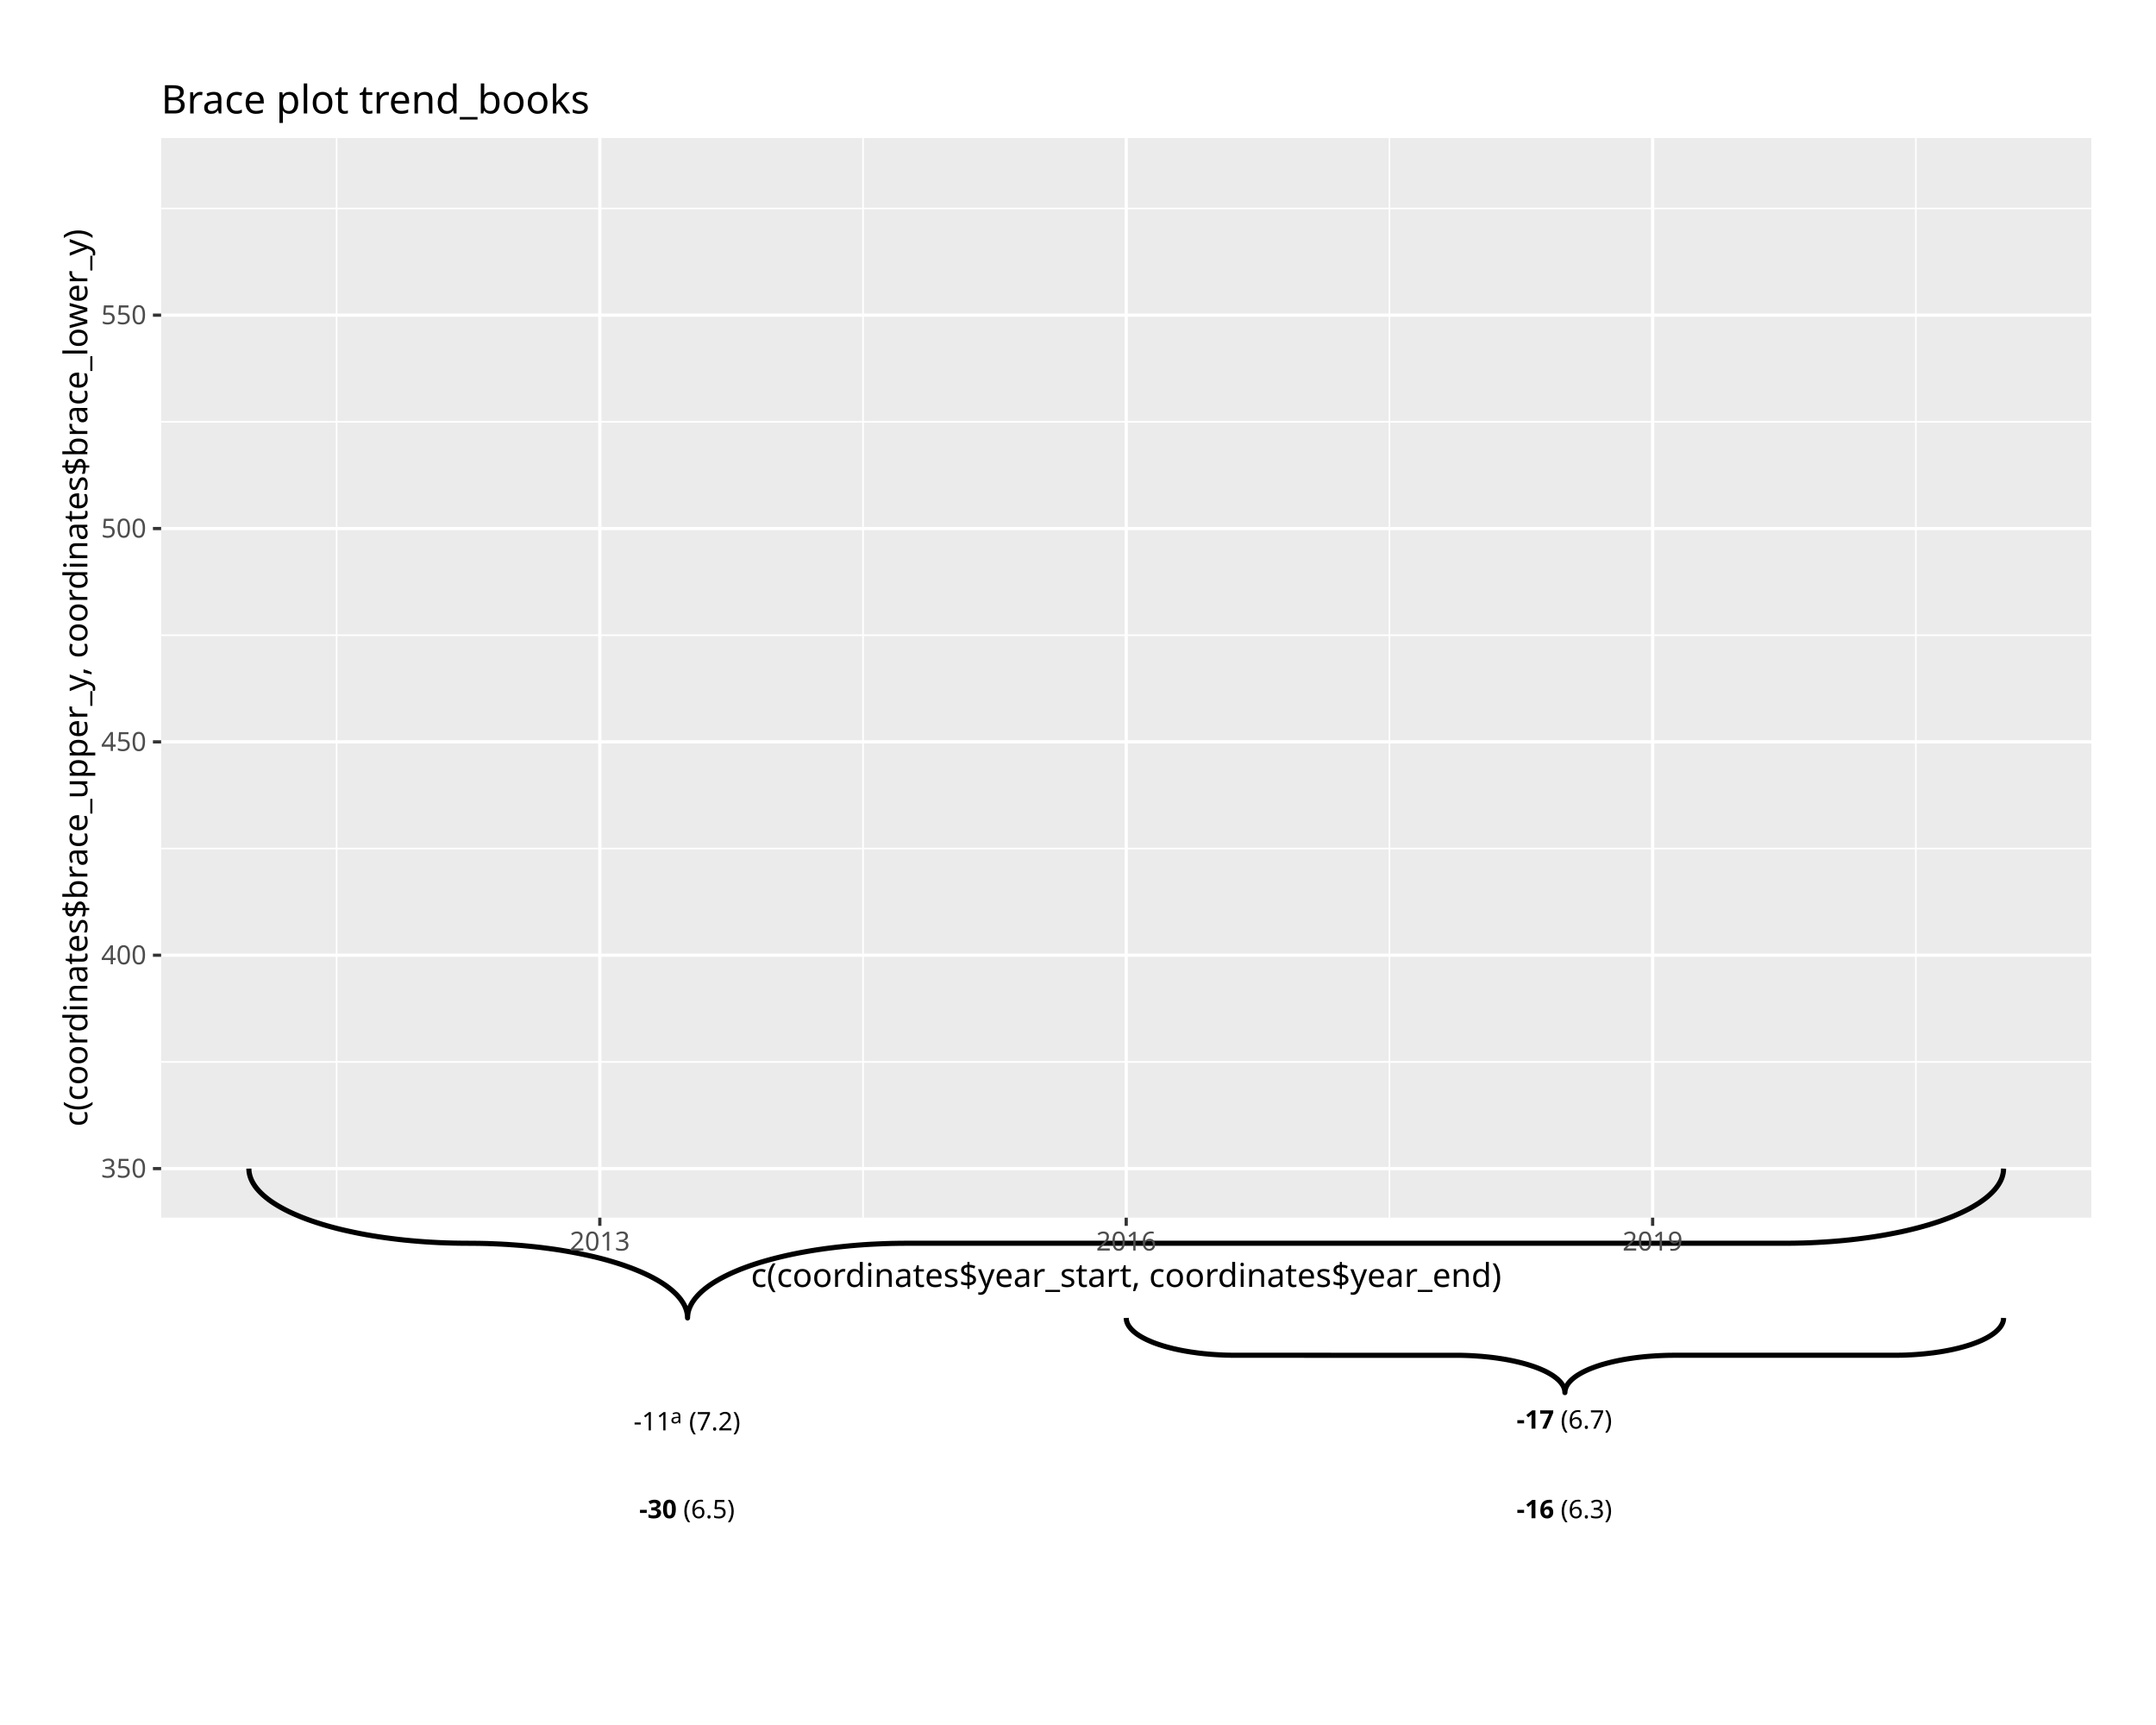
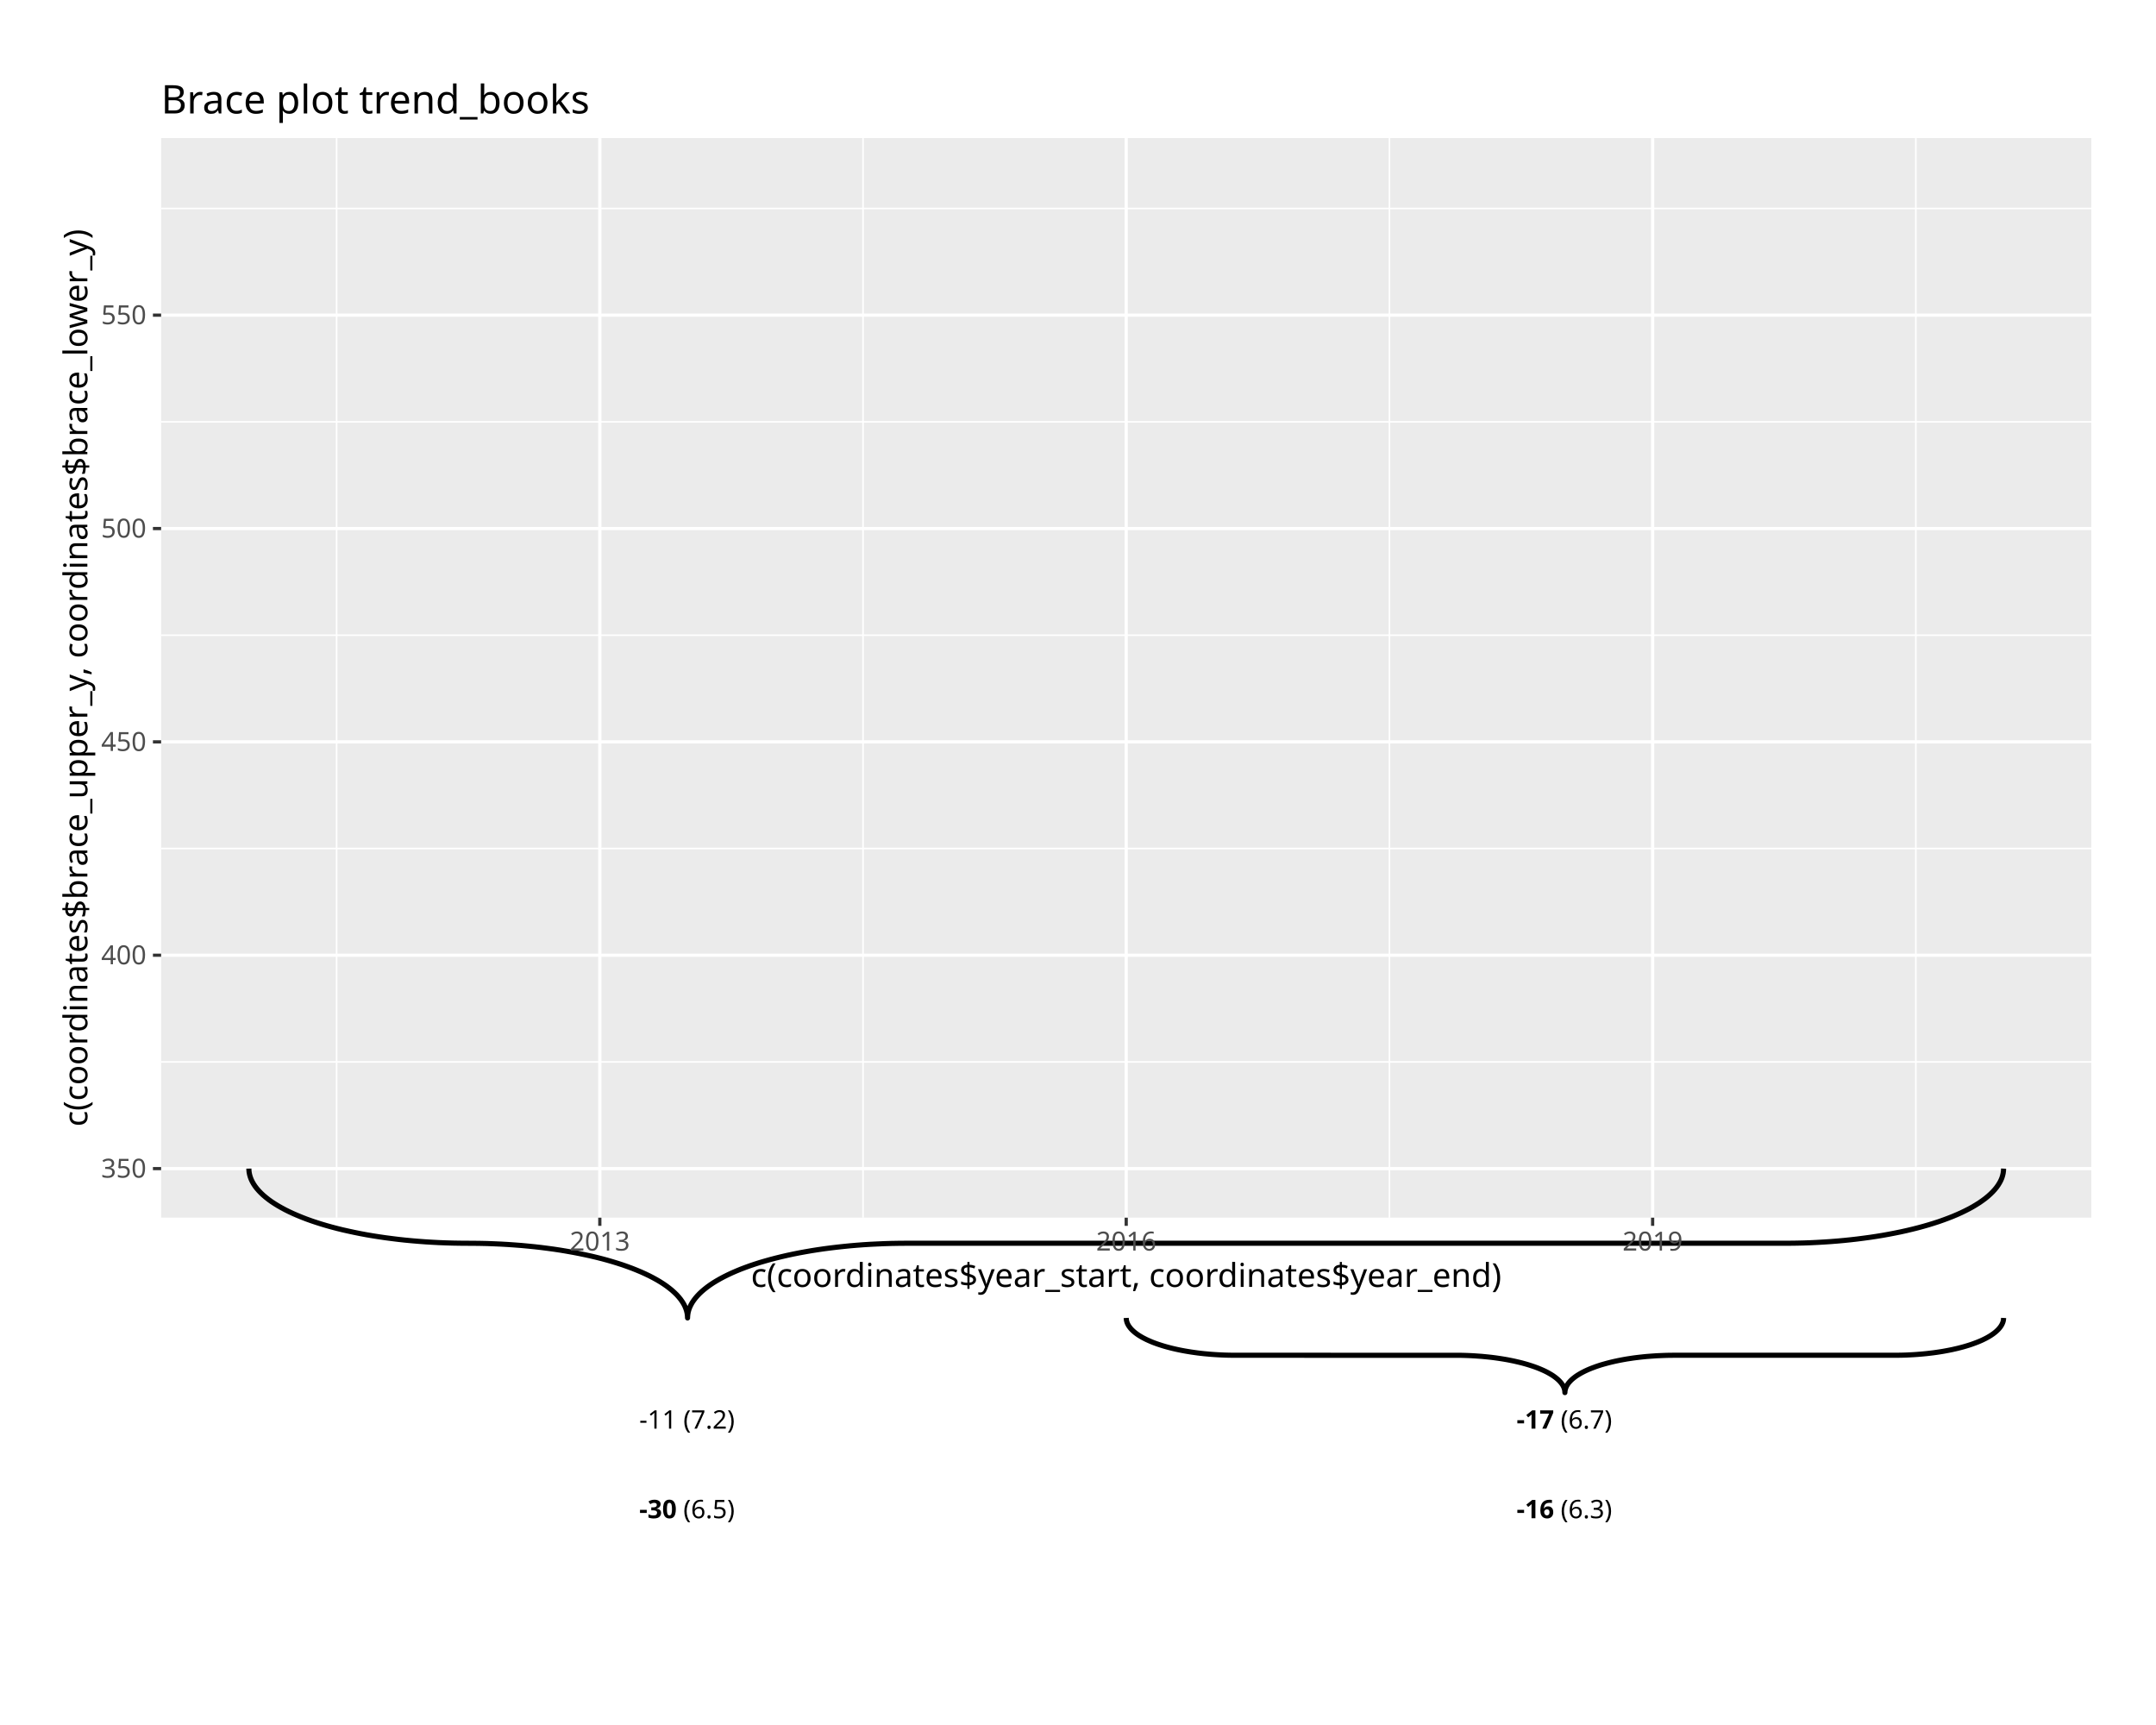
<svg xmlns="http://www.w3.org/2000/svg" class="svglite" data-engine-version="2.0" width="720.00pt" height="576.00pt" viewBox="0 0 720.00 576.00">
  <defs>
    <style type="text/css">
    .svglite line, .svglite polyline, .svglite polygon, .svglite path, .svglite rect, .svglite circle {
      fill: none;
      stroke: #000000;
      stroke-linecap: round;
      stroke-linejoin: round;
      stroke-miterlimit: 10.00;
    }
  </style>
  </defs>
  <rect width="100%" height="100%" style="stroke: none; fill: #FFFFFF;" />
  <defs>
    <clipPath id="cpMC4wMHw3MjAuMDB8MC4wMHw1NzYuMDA=">
      <rect x="0.00" y="0.00" width="720.00" height="576.00" />
    </clipPath>
  </defs>
  <g clip-path="url(#cpMC4wMHw3MjAuMDB8MC4wMHw1NzYuMDA=)">
    <rect x="-0" y="0.00" width="720.00" height="576.00" style="stroke-width: 1.07; stroke: #FFFFFF; fill: #FFFFFF;" />
    <rect x="53.81" y="46.10" width="644.59" height="360.49" style="stroke-width: 1.07; stroke: none; fill: #EBEBEB;" />
    <polyline points="53.81,354.58 698.40,354.58 " style="stroke-width: 0.53; stroke: #FFFFFF; stroke-linecap: butt;" />
    <polyline points="53.81,283.34 698.40,283.34 " style="stroke-width: 0.53; stroke: #FFFFFF; stroke-linecap: butt;" />
    <polyline points="53.81,212.10 698.40,212.10 " style="stroke-width: 0.53; stroke: #FFFFFF; stroke-linecap: butt;" />
    <polyline points="53.81,140.86 698.40,140.86 " style="stroke-width: 0.53; stroke: #FFFFFF; stroke-linecap: butt;" />
    <polyline points="53.81,69.61 698.40,69.61 " style="stroke-width: 0.53; stroke: #FFFFFF; stroke-linecap: butt;" />
    <polyline points="112.41,406.59 112.41,46.10 " style="stroke-width: 0.53; stroke: #FFFFFF; stroke-linecap: butt;" />
    <polyline points="288.21,406.59 288.21,46.10 " style="stroke-width: 0.53; stroke: #FFFFFF; stroke-linecap: butt;" />
    <polyline points="464.00,406.59 464.00,46.10 " style="stroke-width: 0.53; stroke: #FFFFFF; stroke-linecap: butt;" />
    <polyline points="639.80,406.59 639.80,46.10 " style="stroke-width: 0.53; stroke: #FFFFFF; stroke-linecap: butt;" />
    <polyline points="53.81,390.21 698.40,390.21 " style="stroke-width: 1.07; stroke: #FFFFFF; stroke-linecap: butt;" />
    <polyline points="53.81,318.96 698.40,318.96 " style="stroke-width: 1.07; stroke: #FFFFFF; stroke-linecap: butt;" />
    <polyline points="53.81,247.72 698.40,247.72 " style="stroke-width: 1.07; stroke: #FFFFFF; stroke-linecap: butt;" />
    <polyline points="53.81,176.48 698.40,176.48 " style="stroke-width: 1.07; stroke: #FFFFFF; stroke-linecap: butt;" />
    <polyline points="53.81,105.24 698.40,105.24 " style="stroke-width: 1.07; stroke: #FFFFFF; stroke-linecap: butt;" />
    <polyline points="200.31,406.59 200.31,46.10 " style="stroke-width: 1.07; stroke: #FFFFFF; stroke-linecap: butt;" />
    <polyline points="376.10,406.59 376.10,46.10 " style="stroke-width: 1.07; stroke: #FFFFFF; stroke-linecap: butt;" />
    <polyline points="551.90,406.59 551.90,46.10 " style="stroke-width: 1.07; stroke: #FFFFFF; stroke-linecap: butt;" />
    <polyline points="83.11,390.21 83.12,390.60 83.19,391.39 83.34,392.17 83.56,392.96 83.85,393.74 84.21,394.51 84.65,395.29 85.15,396.06 85.73,396.82 86.38,397.57 87.10,398.32 87.88,399.06 88.74,399.79 89.66,400.52 90.65,401.23 91.71,401.93 92.83,402.62 94.01,403.29 95.25,403.96 96.56,404.61 97.92,405.24 99.35,405.86 100.83,406.47 102.36,407.06 103.95,407.63 105.59,408.18 107.29,408.72 109.03,409.24 110.82,409.74 112.65,410.22 114.53,410.68 116.45,411.11 118.41,411.53 120.40,411.93 122.44,412.31 124.50,412.66 126.60,412.99 128.73,413.30 130.88,413.58 133.06,413.85 135.27,414.09 137.49,414.30 139.74,414.49 142.00,414.66 144.27,414.80 146.56,414.92 148.85,415.01 151.16,415.08 153.47,415.12 155.78,415.14 158.09,415.15 160.40,415.18 162.71,415.23 165.01,415.32 167.30,415.42 169.58,415.55 171.85,415.71 174.10,415.88 176.34,416.09 178.55,416.31 180.74,416.56 182.91,416.84 185.05,417.13 187.17,417.45 189.25,417.80 191.30,418.16 193.32,418.55 195.29,418.96 197.23,419.38 199.13,419.83 200.99,420.30 202.80,420.79 204.56,421.30 206.28,421.83 207.95,422.37 209.56,422.94 211.13,423.52 212.63,424.12 214.09,424.73 215.48,425.36 216.82,426.00 218.09,426.66 219.31,427.33 220.46,428.01 221.54,428.70 222.57,429.41 223.52,430.13 224.41,430.85 225.23,431.59 225.99,432.33 226.67,433.09 227.28,433.84 227.82,434.61 228.30,435.38 228.70,436.16 229.02,436.94 229.28,437.72 229.46,438.50 229.57,439.29 229.61,440.08 229.61,440.08 229.62,439.68 229.69,438.90 229.83,438.11 230.05,437.33 230.34,436.55 230.71,435.77 231.14,434.99 231.65,434.23 232.23,433.46 232.88,432.71 233.59,431.96 234.38,431.22 235.24,430.49 236.16,429.77 237.15,429.05 238.20,428.35 239.32,427.67 240.51,426.99 241.75,426.33 243.06,425.68 244.42,425.04 245.85,424.42 247.33,423.81 248.86,423.23 250.45,422.65 252.09,422.10 253.78,421.56 255.53,421.05 257.31,420.55 259.15,420.07 261.03,419.61 262.94,419.17 264.90,418.75 266.90,418.35 268.93,417.98 271.00,417.62 273.10,417.29 275.23,416.98 277.38,416.70 279.56,416.44 281.77,416.20 283.99,415.98 286.23,415.79 288.49,415.62 290.77,415.48 293.06,415.37 295.35,415.27 297.66,415.20 299.97,415.16 302.28,415.14 597.59,415.13 599.90,415.10 602.20,415.05 604.50,414.97 606.80,414.86 609.08,414.73 611.34,414.58 613.60,414.40 615.83,414.20 618.05,413.97 620.24,413.72 622.41,413.44 624.55,413.15 626.66,412.83 628.74,412.49 630.79,412.12 632.81,411.73 634.79,411.33 636.73,410.90 638.62,410.45 640.48,409.98 642.29,409.49 644.06,408.98 645.77,408.45 647.44,407.91 649.06,407.34 650.62,406.76 652.13,406.17 653.58,405.55 654.97,404.93 656.31,404.28 657.59,403.63 658.80,402.96 659.95,402.27 661.04,401.58 662.06,400.87 663.02,400.16 663.91,399.43 664.73,398.69 665.48,397.95 666.16,397.20 666.78,396.44 667.32,395.67 667.79,394.90 668.19,394.13 668.52,393.35 668.77,392.56 668.95,391.78 669.06,390.99 669.10,390.21 669.10,390.21 " style="stroke-width: 1.71; stroke-linecap: butt;" />
    <polyline points="376.10,440.08 376.11,440.27 376.15,440.67 376.22,441.06 376.33,441.45 376.47,441.84 376.66,442.23 376.87,442.62 377.13,443.00 377.42,443.38 377.74,443.76 378.10,444.13 378.49,444.50 378.92,444.87 379.38,445.23 379.88,445.59 380.40,445.94 380.96,446.28 381.55,446.62 382.18,446.95 382.83,447.28 383.51,447.59 384.22,447.90 384.96,448.21 385.73,448.50 386.53,448.79 387.35,449.06 388.19,449.33 389.06,449.59 389.96,449.84 390.88,450.08 391.81,450.31 392.77,450.53 393.75,450.74 394.75,450.94 395.77,451.13 396.80,451.30 397.85,451.47 398.91,451.62 399.99,451.77 401.08,451.90 402.18,452.02 403.30,452.12 404.42,452.22 405.55,452.30 406.69,452.37 407.83,452.43 408.98,452.48 410.13,452.51 411.28,452.53 412.44,452.54 486.85,452.55 488.00,452.56 489.15,452.59 490.30,452.63 491.45,452.68 492.59,452.75 493.72,452.83 494.85,452.91 495.97,453.02 497.08,453.13 498.17,453.25 499.26,453.39 500.33,453.54 501.38,453.70 502.42,453.87 503.45,454.05 504.46,454.25 505.45,454.45 506.42,454.67 507.36,454.89 508.29,455.12 509.20,455.37 510.08,455.62 510.94,455.89 511.77,456.16 512.58,456.44 513.36,456.73 514.12,457.03 514.84,457.34 515.54,457.65 516.21,457.97 516.85,458.30 517.45,458.64 518.03,458.98 518.57,459.32 519.08,459.68 519.56,460.04 520.00,460.40 520.42,460.77 520.79,461.14 521.13,461.52 521.44,461.90 521.71,462.28 521.95,462.66 522.15,463.05 522.31,463.44 522.44,463.83 522.53,464.22 522.58,464.62 522.60,465.01 522.60,465.01 522.61,464.81 522.64,464.42 522.72,464.03 522.83,463.64 522.97,463.25 523.15,462.86 523.37,462.47 523.62,462.09 523.91,461.70 524.24,461.33 524.60,460.95 524.99,460.58 525.42,460.22 525.88,459.86 526.37,459.50 526.90,459.15 527.46,458.81 528.05,458.47 528.67,458.14 529.33,457.81 530.01,457.49 530.72,457.18 531.46,456.88 532.23,456.59 533.02,456.30 533.85,456.02 534.69,455.75 535.56,455.50 536.46,455.25 537.37,455.01 538.31,454.78 539.27,454.56 540.25,454.35 541.25,454.15 542.27,453.96 543.30,453.78 544.35,453.62 545.41,453.46 546.49,453.32 547.58,453.19 548.68,453.07 549.79,452.96 550.92,452.87 552.05,452.79 553.18,452.71 554.33,452.66 555.48,452.61 556.63,452.57 557.78,452.55 558.94,452.54 633.34,452.54 634.50,452.52 635.65,452.50 636.80,452.46 637.95,452.40 639.09,452.34 640.22,452.26 641.35,452.17 642.47,452.07 643.57,451.96 644.67,451.83 645.75,451.70 646.82,451.55 647.88,451.39 648.92,451.22 649.95,451.03 650.95,450.84 651.94,450.64 652.91,450.42 653.86,450.20 654.79,449.96 655.70,449.72 656.58,449.46 657.44,449.20 658.27,448.93 659.08,448.64 659.86,448.35 660.61,448.06 661.34,447.75 662.04,447.44 662.71,447.11 663.34,446.79 663.95,446.45 664.53,446.11 665.07,445.76 665.58,445.41 666.06,445.05 666.50,444.69 666.91,444.32 667.29,443.95 667.63,443.57 667.94,443.19 668.21,442.81 668.45,442.42 668.64,442.04 668.81,441.65 668.94,441.26 669.03,440.86 669.08,440.47 669.10,440.08 669.10,440.08 " style="stroke-width: 1.71; stroke-linecap: butt;" />
    <text x="213.48" y="506.96" style="font-size: 8.54px; font-weight: bold; font-family: sans;" textLength="12.34px" lengthAdjust="spacingAndGlyphs">-30</text>
    <text x="228.19" y="506.96" style="font-size: 8.54px; font-family: sans;" textLength="17.55px" lengthAdjust="spacingAndGlyphs">(6.5)</text>
-     <text x="211.58" y="477.62" style="font-size: 8.54px; font-family: sans;" textLength="12.34px" lengthAdjust="spacingAndGlyphs">-11</text>
-     <text x="223.91" y="475.27" style="font-size: 6.83px; font-family: sans;" textLength="3.80px" lengthAdjust="spacingAndGlyphs">a</text>
-     <text x="230.08" y="477.62" style="font-size: 8.54px; font-family: sans;" textLength="17.55px" lengthAdjust="spacingAndGlyphs">(7.2)</text>
+     <text x="213.48" y="477.04" style="font-size: 8.54px; font-family: sans;" textLength="12.34px" lengthAdjust="spacingAndGlyphs">-11</text>
+     <text x="228.19" y="477.04" style="font-size: 8.54px; font-family: sans;" textLength="17.55px" lengthAdjust="spacingAndGlyphs">(7.2)</text>
    <text x="506.47" y="506.96" style="font-size: 8.54px; font-weight: bold; font-family: sans;" textLength="12.34px" lengthAdjust="spacingAndGlyphs">-16</text>
    <text x="521.18" y="506.96" style="font-size: 8.54px; font-family: sans;" textLength="17.55px" lengthAdjust="spacingAndGlyphs">(6.3)</text>
    <text x="506.47" y="477.04" style="font-size: 8.54px; font-weight: bold; font-family: sans;" textLength="12.34px" lengthAdjust="spacingAndGlyphs">-17</text>
    <text x="521.18" y="477.04" style="font-size: 8.54px; font-family: sans;" textLength="17.55px" lengthAdjust="spacingAndGlyphs">(6.7)</text>
    <text x="48.88" y="393.23" text-anchor="end" style="font-size: 8.80px; fill: #4D4D4D; font-family: sans;" textLength="14.68px" lengthAdjust="spacingAndGlyphs">350</text>
    <text x="48.88" y="321.99" text-anchor="end" style="font-size: 8.80px; fill: #4D4D4D; font-family: sans;" textLength="14.68px" lengthAdjust="spacingAndGlyphs">400</text>
    <text x="48.88" y="250.75" text-anchor="end" style="font-size: 8.80px; fill: #4D4D4D; font-family: sans;" textLength="14.68px" lengthAdjust="spacingAndGlyphs">450</text>
    <text x="48.88" y="179.51" text-anchor="end" style="font-size: 8.80px; fill: #4D4D4D; font-family: sans;" textLength="14.68px" lengthAdjust="spacingAndGlyphs">500</text>
    <text x="48.88" y="108.26" text-anchor="end" style="font-size: 8.80px; fill: #4D4D4D; font-family: sans;" textLength="14.68px" lengthAdjust="spacingAndGlyphs">550</text>
    <polyline points="51.07,390.21 53.81,390.21 " style="stroke-width: 1.07; stroke: #333333; stroke-linecap: butt;" />
    <polyline points="51.07,318.96 53.81,318.96 " style="stroke-width: 1.07; stroke: #333333; stroke-linecap: butt;" />
    <polyline points="51.07,247.72 53.81,247.72 " style="stroke-width: 1.07; stroke: #333333; stroke-linecap: butt;" />
    <polyline points="51.07,176.48 53.81,176.48 " style="stroke-width: 1.07; stroke: #333333; stroke-linecap: butt;" />
    <polyline points="51.07,105.24 53.81,105.24 " style="stroke-width: 1.07; stroke: #333333; stroke-linecap: butt;" />
    <polyline points="200.31,409.33 200.31,406.59 " style="stroke-width: 1.07; stroke: #333333; stroke-linecap: butt;" />
    <polyline points="376.10,409.33 376.10,406.59 " style="stroke-width: 1.07; stroke: #333333; stroke-linecap: butt;" />
    <polyline points="551.90,409.33 551.90,406.59 " style="stroke-width: 1.07; stroke: #333333; stroke-linecap: butt;" />
    <text x="200.31" y="417.58" text-anchor="middle" style="font-size: 8.80px; fill: #4D4D4D; font-family: sans;" textLength="19.58px" lengthAdjust="spacingAndGlyphs">2013</text>
    <text x="376.10" y="417.58" text-anchor="middle" style="font-size: 8.80px; fill: #4D4D4D; font-family: sans;" textLength="19.58px" lengthAdjust="spacingAndGlyphs">2016</text>
    <text x="551.90" y="417.58" text-anchor="middle" style="font-size: 8.80px; fill: #4D4D4D; font-family: sans;" textLength="19.58px" lengthAdjust="spacingAndGlyphs">2019</text>
    <text x="376.10" y="429.72" text-anchor="middle" style="font-size: 11.00px; font-family: sans;" textLength="239.73px" lengthAdjust="spacingAndGlyphs">c(coordinates$year_start, coordinates$year_end)</text>
    <text transform="translate(29.17,226.35) rotate(-90)" text-anchor="middle" style="font-size: 11.00px; font-family: sans;" textLength="289.89px" lengthAdjust="spacingAndGlyphs">c(coordinates$brace_upper_y, coordinates$brace_lower_y)</text>
    <text x="53.81" y="37.88" style="font-size: 13.20px; font-family: sans;" textLength="135.77px" lengthAdjust="spacingAndGlyphs">Brace plot trend_books</text>
  </g>
</svg>
